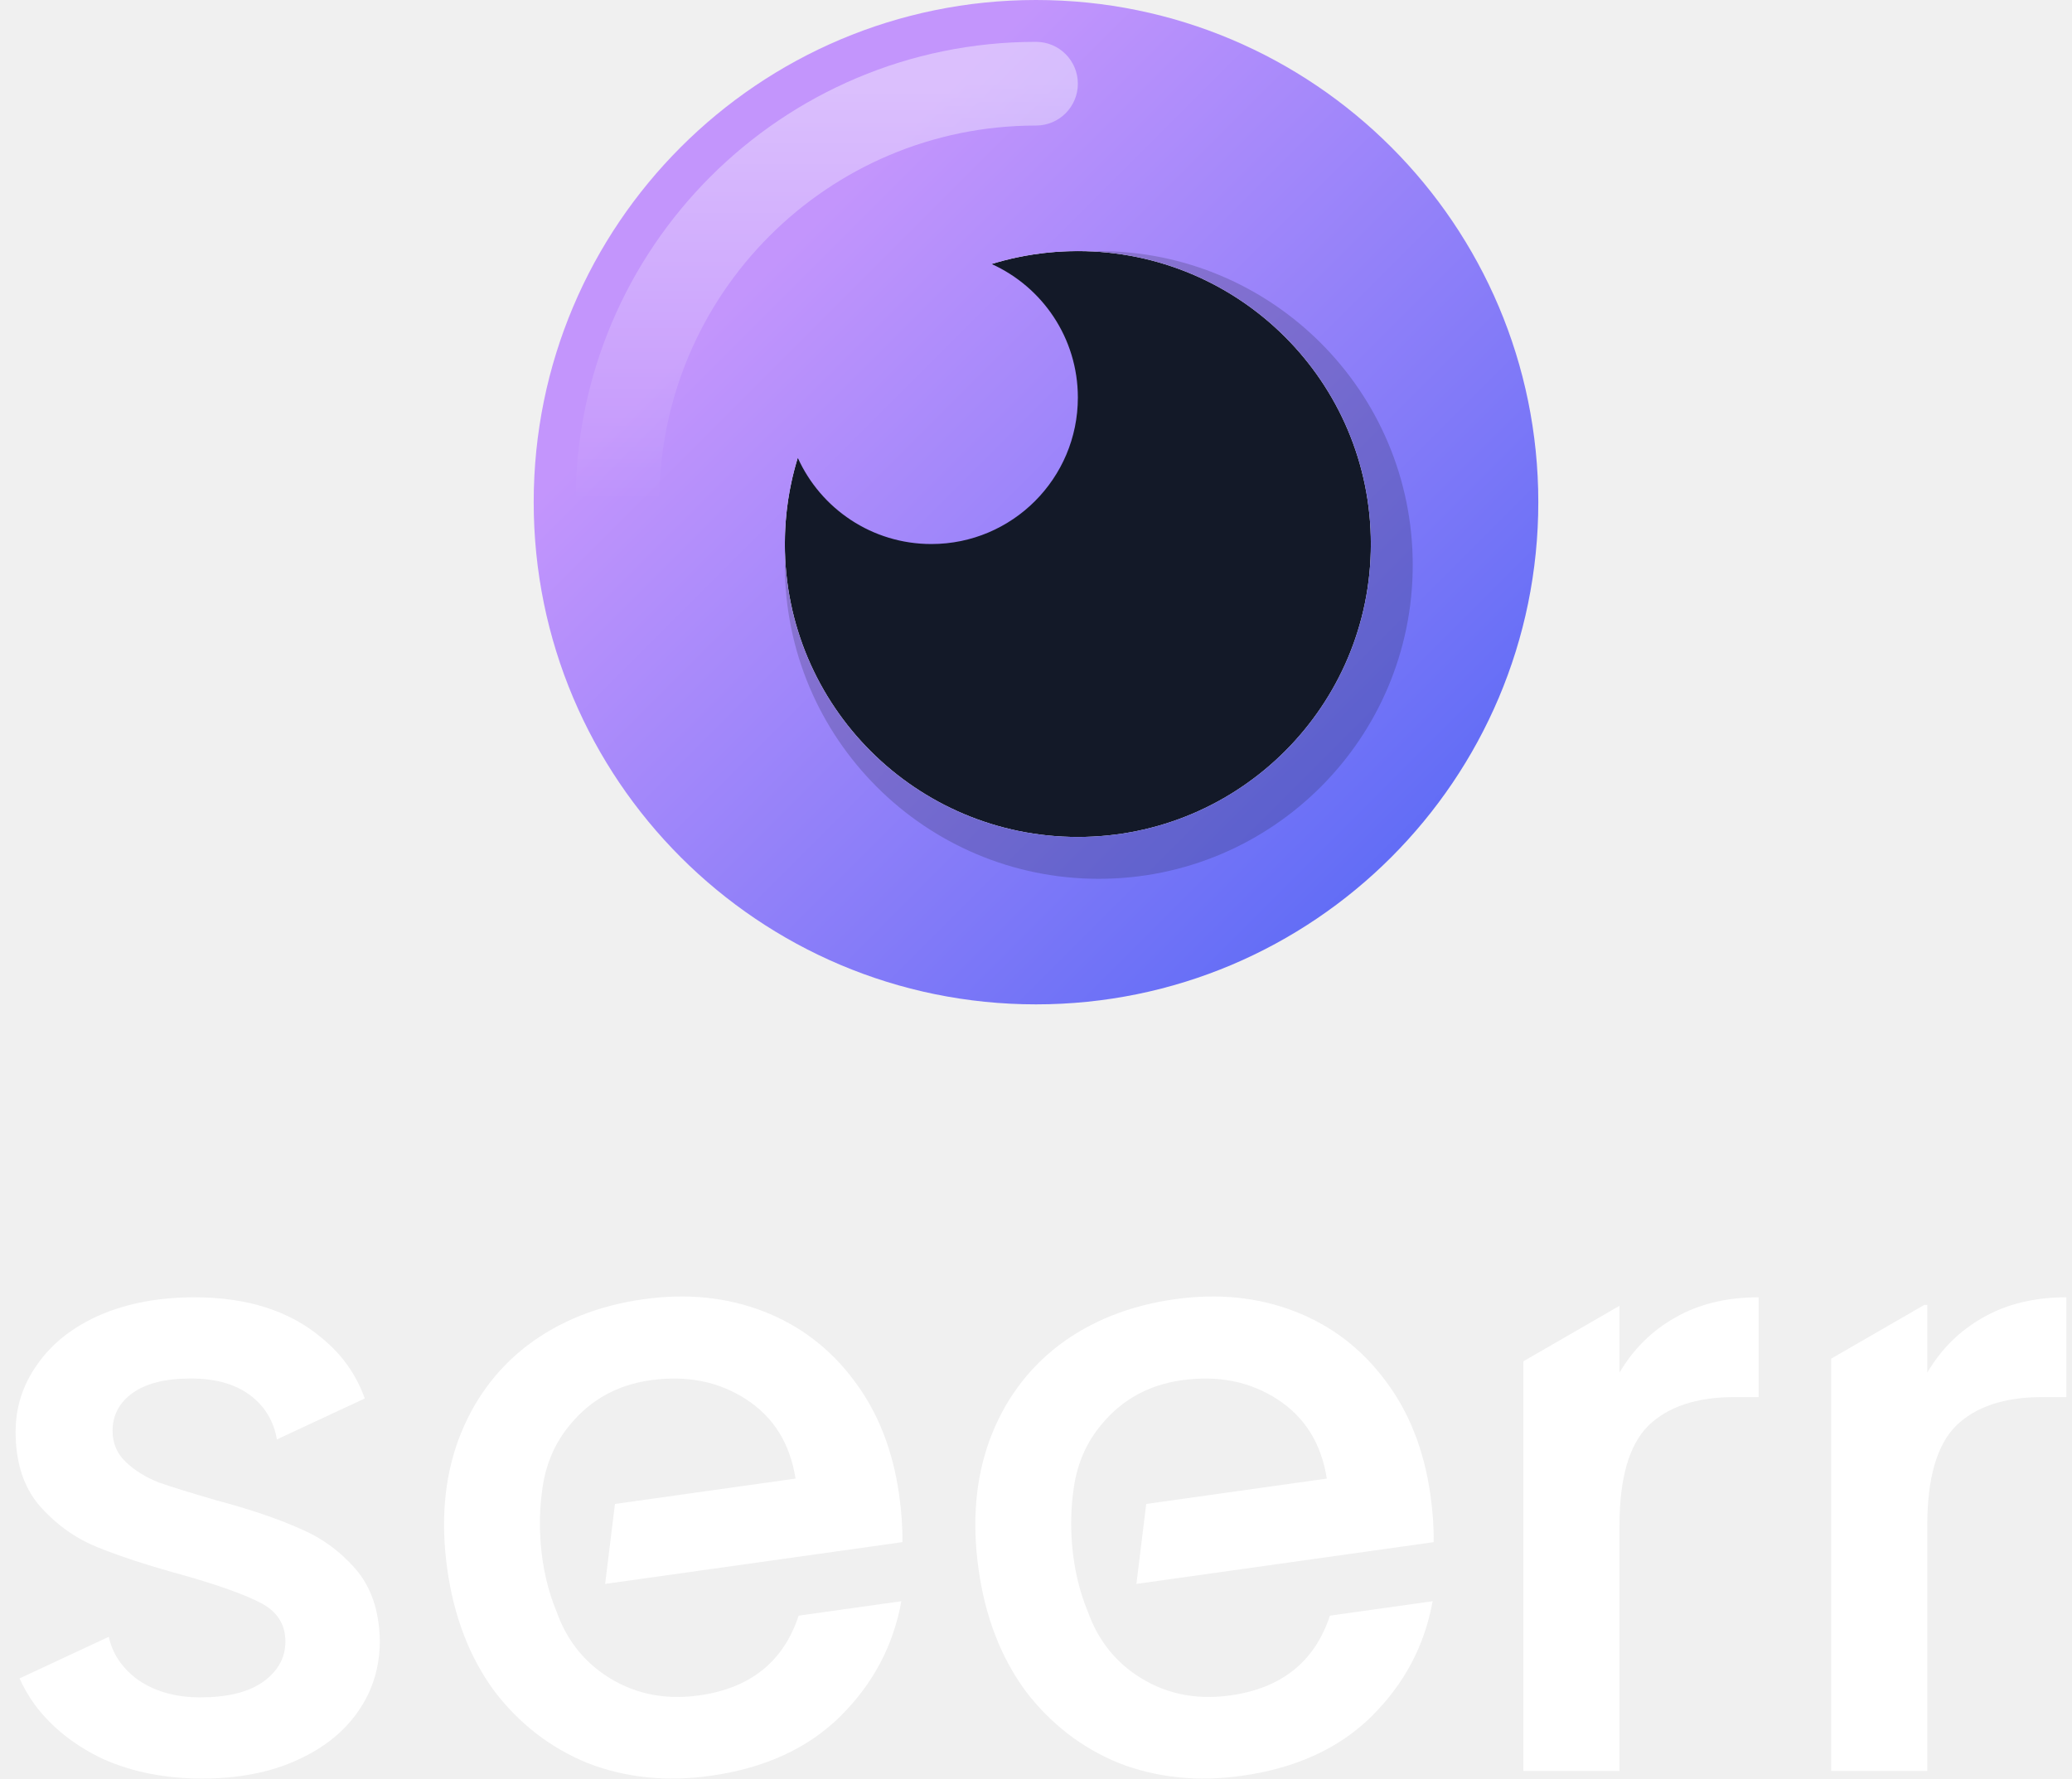
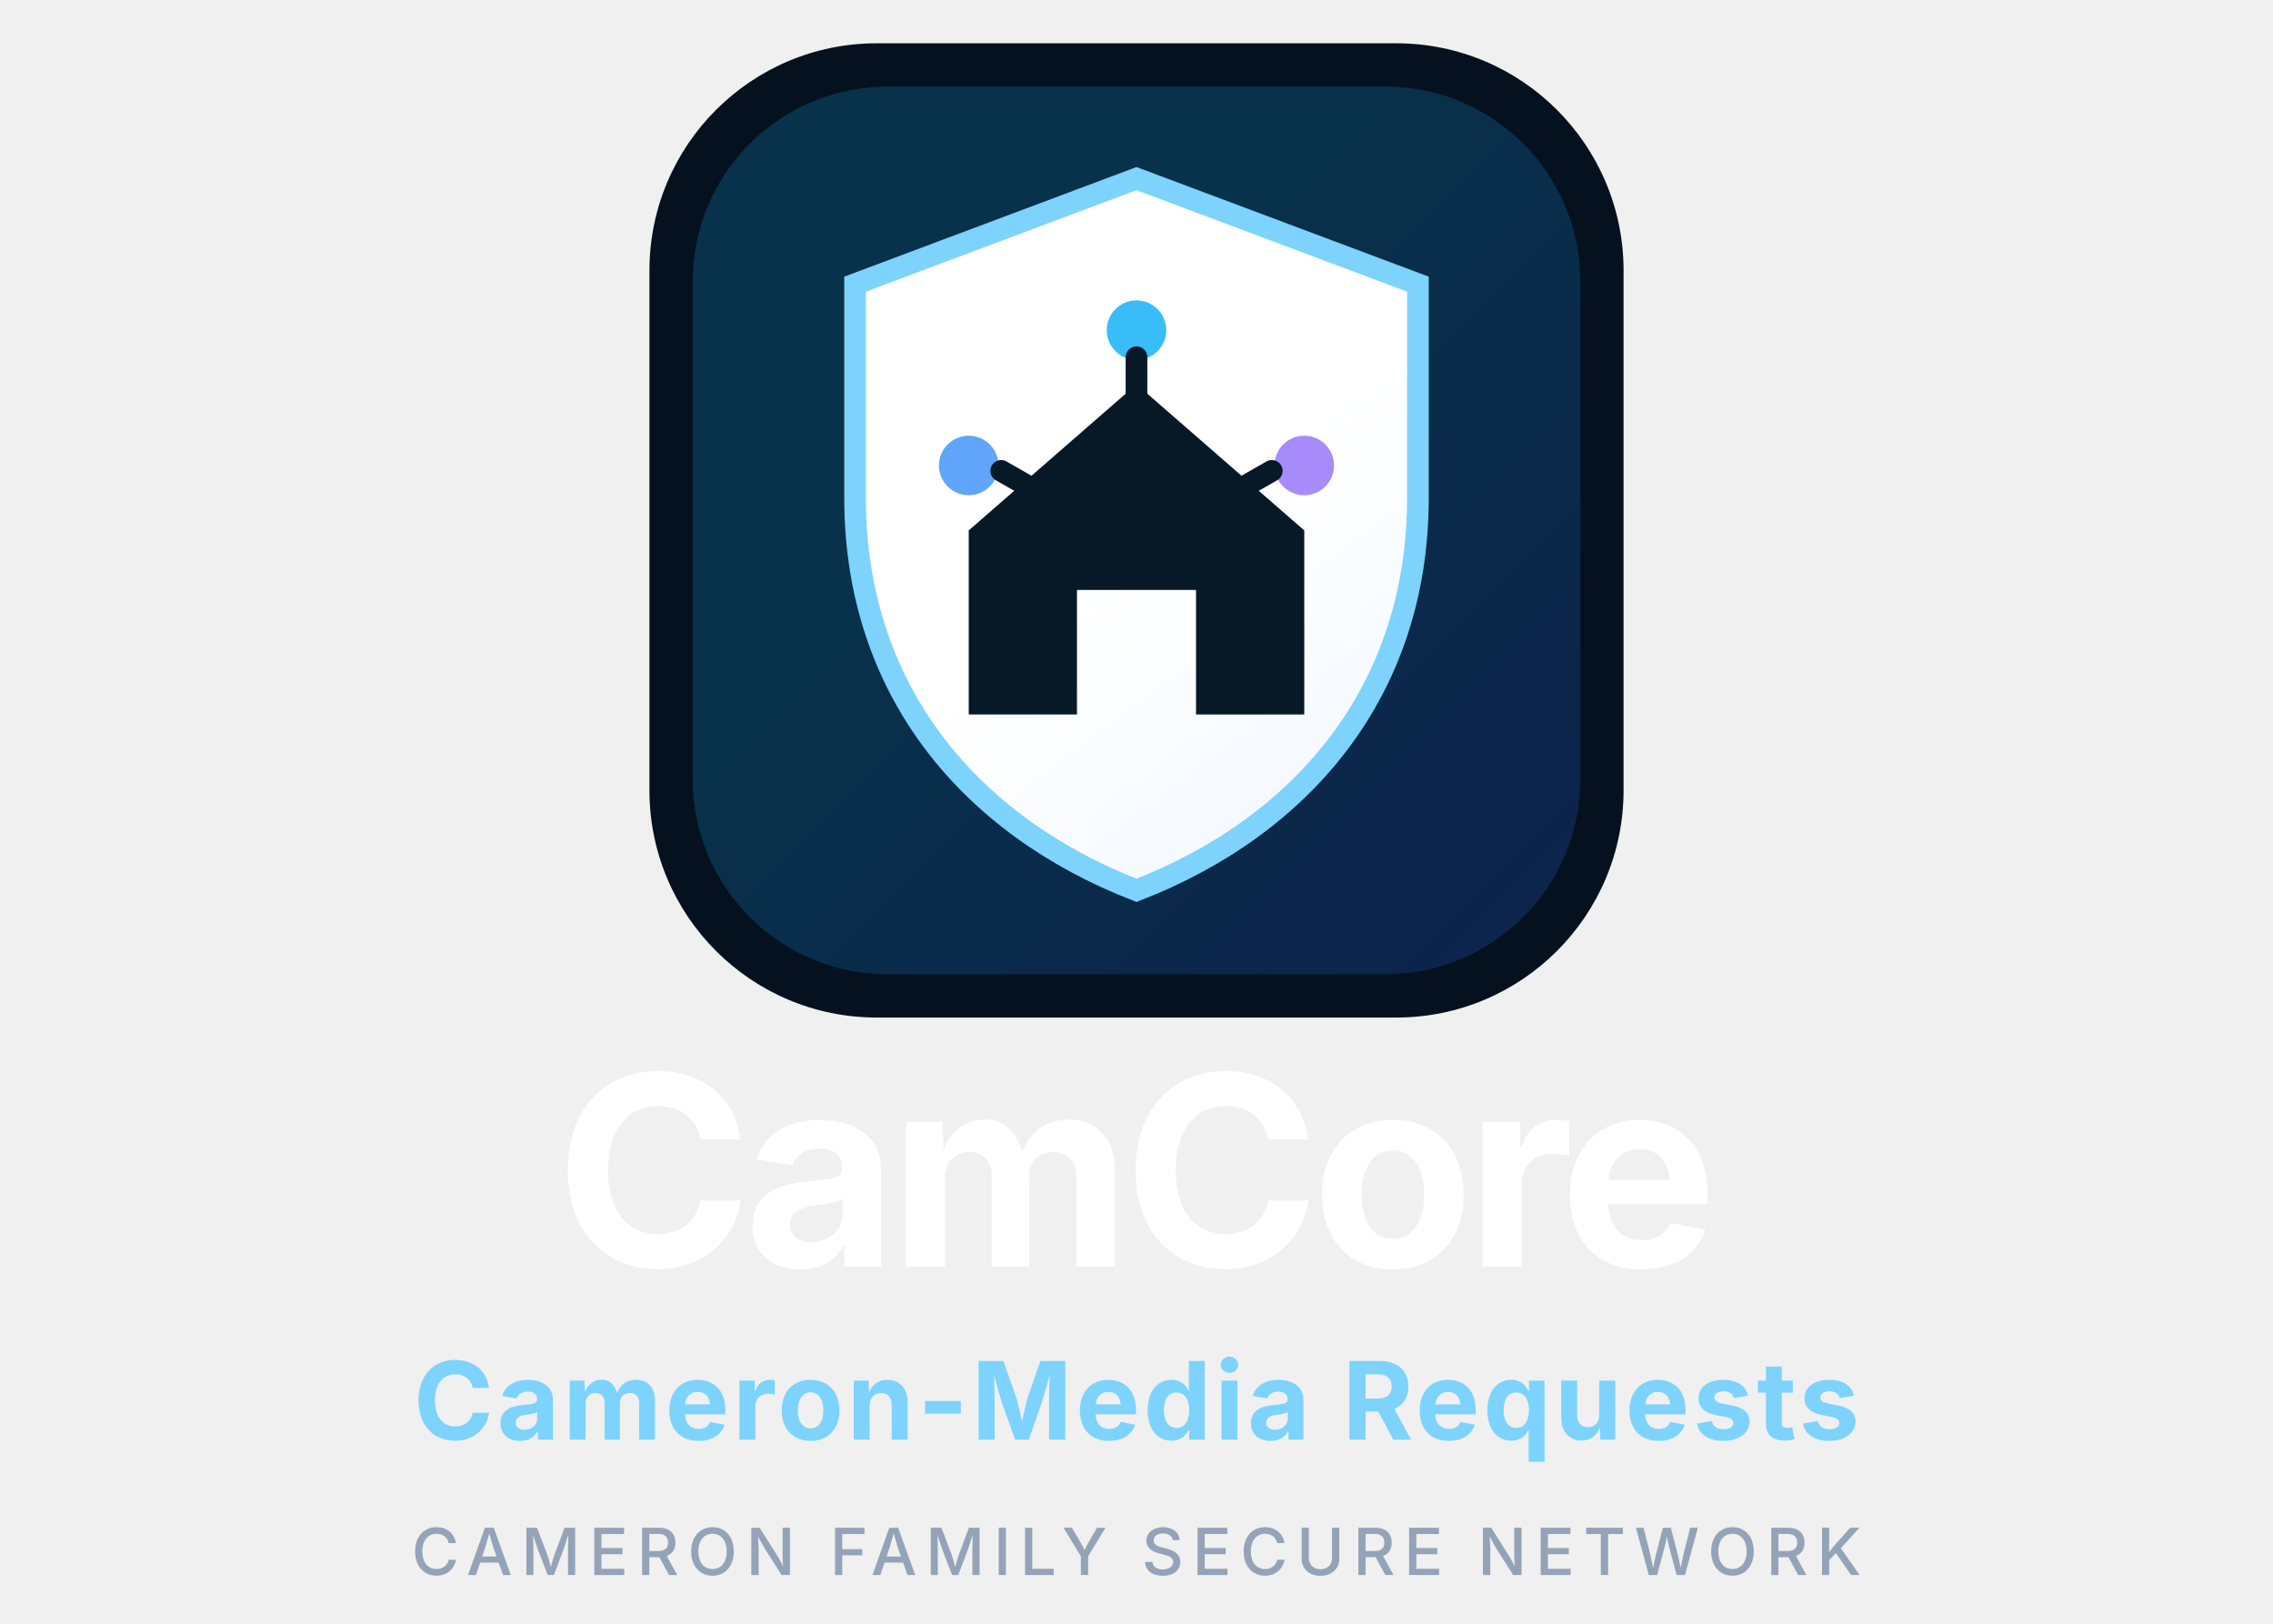
- <svg xmlns="http://www.w3.org/2000/svg" width="198" height="170" viewBox="0 0 198 170" fill="none">
-   <circle cx="103" cy="52" r="28" fill="#131928" />
-   <path fill-rule="evenodd" clip-rule="evenodd" d="M99 96C125.51 96 147 74.51 147 48C147 21.49 125.51 0 99 0C72.49 0 51 21.49 51 48C51 74.51 72.49 96 99 96ZM131 52C131 67.464 118.464 80 103 80C87.536 80 75 67.464 75 52C75 49.13 75.432 46.361 76.234 43.755C78.429 48.617 83.319 52 89 52C96.732 52 103 45.732 103 38C103 32.319 99.617 27.429 94.755 25.234C97.362 24.432 100.13 24 103 24C118.464 24 131 36.536 131 52Z" fill="url(#paint0_linear_311_206)" />
-   <path opacity="0.2" fill-rule="evenodd" clip-rule="evenodd" d="M131 52C131 67.464 118.464 80 103 80C87.864 80 75.533 67.99 75.017 52.979C75.006 53.318 75 53.658 75 54C75 70.569 88.431 84 105 84C121.569 84 135 70.569 135 54C135 37.431 121.569 24 105 24C104.66 24 104.321 24.006 103.983 24.017C118.992 24.535 131 36.865 131 52Z" fill="#131928" />
-   <path fill-rule="evenodd" clip-rule="evenodd" d="M99 12C79.118 12 63 28.118 63 48C63 50.209 61.209 52 59 52C56.791 52 55 50.209 55 48C55 23.7 74.7 4 99 4C101.209 4 103 5.791 103 8C103 10.209 101.209 12 99 12Z" fill="url(#paint1_linear_311_206)" />
-   <path fill-rule="evenodd" clip-rule="evenodd" d="M174.984 129.867V169.272H184.169V145.828C184.169 141.301 185.082 138.121 186.909 136.288C188.789 134.456 191.528 133.54 195.127 133.54H197.463V124C194.402 124 191.743 124.647 189.487 125.94C187.285 127.18 185.512 128.931 184.169 131.195V124.728H183.886L174.984 129.867Z" fill="white" />
-   <path fill-rule="evenodd" clip-rule="evenodd" d="M145.573 130.117V169.272H154.758V145.828C154.758 141.301 155.671 138.121 157.498 136.288C159.377 134.456 162.117 133.54 165.716 133.54H168.052V124C164.99 124 162.332 124.647 160.076 125.94C157.874 127.18 156.101 128.931 154.758 131.195V124.814L145.573 130.117Z" fill="white" />
-   <path fill-rule="evenodd" clip-rule="evenodd" d="M136.689 142.875C136.922 144.529 137.026 146.039 137 147.403L108.595 151.395L109.533 143.752L126.79 141.327C126.264 137.972 124.689 135.445 122.063 133.746C119.438 132.047 116.396 131.44 112.939 131.926C109.801 132.367 107.257 133.759 105.308 136.101C103.756 137.917 102.837 140.106 102.55 142.669C102.192 145.346 102.195 149.861 103.977 154.106C104.886 156.629 106.398 158.614 108.513 160.06C111.153 161.866 114.176 162.53 117.58 162.051C122.473 161.364 125.642 158.823 127.085 154.429L136.899 153.05C136.139 157.293 134.188 160.969 131.045 164.078C127.948 167.125 123.819 169.012 118.66 169.737C114.458 170.327 110.55 169.924 106.936 168.527C103.369 167.069 100.387 164.767 97.992 161.62C95.643 158.413 94.15 154.541 93.512 150.004C92.875 145.468 93.22 141.365 94.549 137.695C95.923 133.964 98.127 130.933 101.163 128.601C104.251 126.262 107.949 124.79 112.258 124.185C116.407 123.601 120.231 123.989 123.731 125.348C127.23 126.706 130.117 128.913 132.39 131.968C134.656 134.97 136.089 138.605 136.689 142.875Z" fill="white" />
-   <path fill-rule="evenodd" clip-rule="evenodd" d="M85.921 142.875C86.154 144.529 86.257 146.039 86.232 147.403L57.827 151.395L58.765 143.752L76.022 141.327C75.496 137.972 73.921 135.445 71.295 133.746C68.67 132.047 65.628 131.44 62.171 131.926C59.033 132.367 56.489 133.759 54.54 136.101C52.988 137.917 52.069 140.106 51.782 142.669C51.424 145.345 51.427 149.861 53.209 154.106C54.118 156.629 55.63 158.614 57.745 160.06C60.385 161.866 63.407 162.53 66.812 162.051C71.705 161.364 74.874 158.823 76.317 154.429L86.131 153.05C85.371 157.293 83.42 160.969 80.277 164.078C77.18 167.125 73.051 169.012 67.892 169.737C63.69 170.327 59.782 169.924 56.168 168.527C52.601 167.069 49.619 164.767 47.224 161.62C44.875 158.413 43.382 154.541 42.744 150.004C42.107 145.468 42.452 141.365 43.78 137.695C45.155 133.964 47.359 130.933 50.395 128.601C53.483 126.262 57.181 124.79 61.49 124.185C65.639 123.601 69.463 123.989 72.963 125.348C76.462 126.706 79.349 128.913 81.622 131.968C83.888 134.97 85.321 138.605 85.921 142.875Z" fill="white" />
-   <path fill-rule="evenodd" clip-rule="evenodd" d="M19.297 170C15.806 170 12.664 169.38 9.87 168.141C7.131 166.847 4.956 165.122 3.344 162.967C2.751 162.153 2.26 161.307 1.87 160.427L10.397 156.451C10.721 157.974 11.566 159.283 12.932 160.38C14.597 161.619 16.665 162.239 19.136 162.239C21.714 162.239 23.701 161.754 25.098 160.784C26.548 159.76 27.273 158.466 27.273 156.903C27.273 155.233 26.468 153.993 24.856 153.185C23.299 152.376 20.801 151.487 17.363 150.517C14.033 149.6 11.321 148.711 9.226 147.849C7.131 146.987 5.305 145.666 3.747 143.888C2.243 142.109 1.491 139.764 1.491 136.854C1.491 134.483 2.189 132.327 3.586 130.387C4.983 128.393 6.97 126.83 9.548 125.698C12.18 124.566 15.188 124 18.572 124C23.621 124 27.676 125.293 30.738 127.88C32.667 129.449 34.04 131.379 34.857 133.67L26.459 137.586C26.177 135.927 25.402 134.578 24.131 133.54C22.681 132.354 20.72 131.761 18.25 131.761C15.833 131.761 13.979 132.219 12.69 133.135C11.401 134.052 10.757 135.264 10.757 136.773C10.757 137.959 11.186 138.956 12.046 139.765C12.905 140.573 13.953 141.22 15.188 141.705C16.423 142.136 18.25 142.702 20.667 143.402C23.89 144.265 26.521 145.154 28.562 146.07C30.657 146.933 32.457 148.226 33.961 149.951C35.465 151.675 36.243 153.966 36.297 156.822C36.297 159.356 35.599 161.619 34.202 163.613C32.806 165.608 30.819 167.17 28.24 168.302C25.716 169.434 22.735 170 19.297 170Z" fill="white" />
+ <svg xmlns="http://www.w3.org/2000/svg" width="420" height="300" viewBox="0 0 420 300" fill="none">
  <defs>
-     <linearGradient id="paint0_linear_311_206" x1="99" y1="-2.07126e-06" x2="168.5" y2="69.5" gradientUnits="userSpaceOnUse">
-       <stop stop-color="#C395FC" />
-       <stop offset="1" stop-color="#4F65F5" />
+     <linearGradient id="bg" x1="120" y1="18" x2="300" y2="198" gradientUnits="userSpaceOnUse">
+       <stop stop-color="#0EA5E9" />
+       <stop offset="0.55" stop-color="#2563EB" />
+       <stop offset="1" stop-color="#7C3AED" />
    </linearGradient>
-     <linearGradient id="paint1_linear_311_206" x1="79" y1="8" x2="79" y2="48" gradientUnits="userSpaceOnUse">
-       <stop stop-color="white" stop-opacity="0.4" />
-       <stop offset="1" stop-color="white" stop-opacity="0" />
+     <linearGradient id="shield" x1="155" y1="45" x2="265" y2="192" gradientUnits="userSpaceOnUse">
+       <stop stop-color="#FFFFFF" />
+       <stop offset="1" stop-color="#DCEBFF" />
    </linearGradient>
  </defs>
+   <g transform="translate(120 8)">
+     <rect width="180" height="180" rx="42" fill="#06111F" />
+     <rect x="8" y="8" width="164" height="164" rx="36" fill="url(#bg)" opacity="0.22" />
+     <path d="M90 25 142 44.5V84c0 35.4-21.1 60.5-52 72.5C59.1 144.5 38 119.4 38 84V44.5L90 25Z" fill="url(#shield)" stroke="#7DD3FC" stroke-width="4" />
+     <path d="M59 90 90 63l31 27v34H101v-23H79v23H59V90Z" fill="#071827" />
+     <circle cx="90" cy="53" r="5.5" fill="#38BDF8" />
+     <circle cx="59" cy="78" r="5.5" fill="#60A5FA" />
+     <circle cx="121" cy="78" r="5.5" fill="#A78BFA" />
+     <path d="M90 58v8M65 79l14 8M115 79l-14 8" stroke="#071827" stroke-width="4" stroke-linecap="round" />
+   </g>
+   <text x="210" y="234" text-anchor="middle" fill="#FFFFFF" font-family="Inter, Segoe UI, Arial, sans-serif" font-size="49" font-weight="750" letter-spacing="-1.5">CamCore</text>
+   <text x="210" y="266" text-anchor="middle" fill="#7DD3FC" font-family="Inter, Segoe UI, Arial, sans-serif" font-size="20" font-weight="650" letter-spacing="0.6">Cameron-Media Requests</text>
+   <text x="210" y="291" text-anchor="middle" fill="#94A3B8" font-family="Inter, Segoe UI, Arial, sans-serif" font-size="12" font-weight="500" letter-spacing="1.6">CAMERON FAMILY SECURE NETWORK</text>
</svg>
